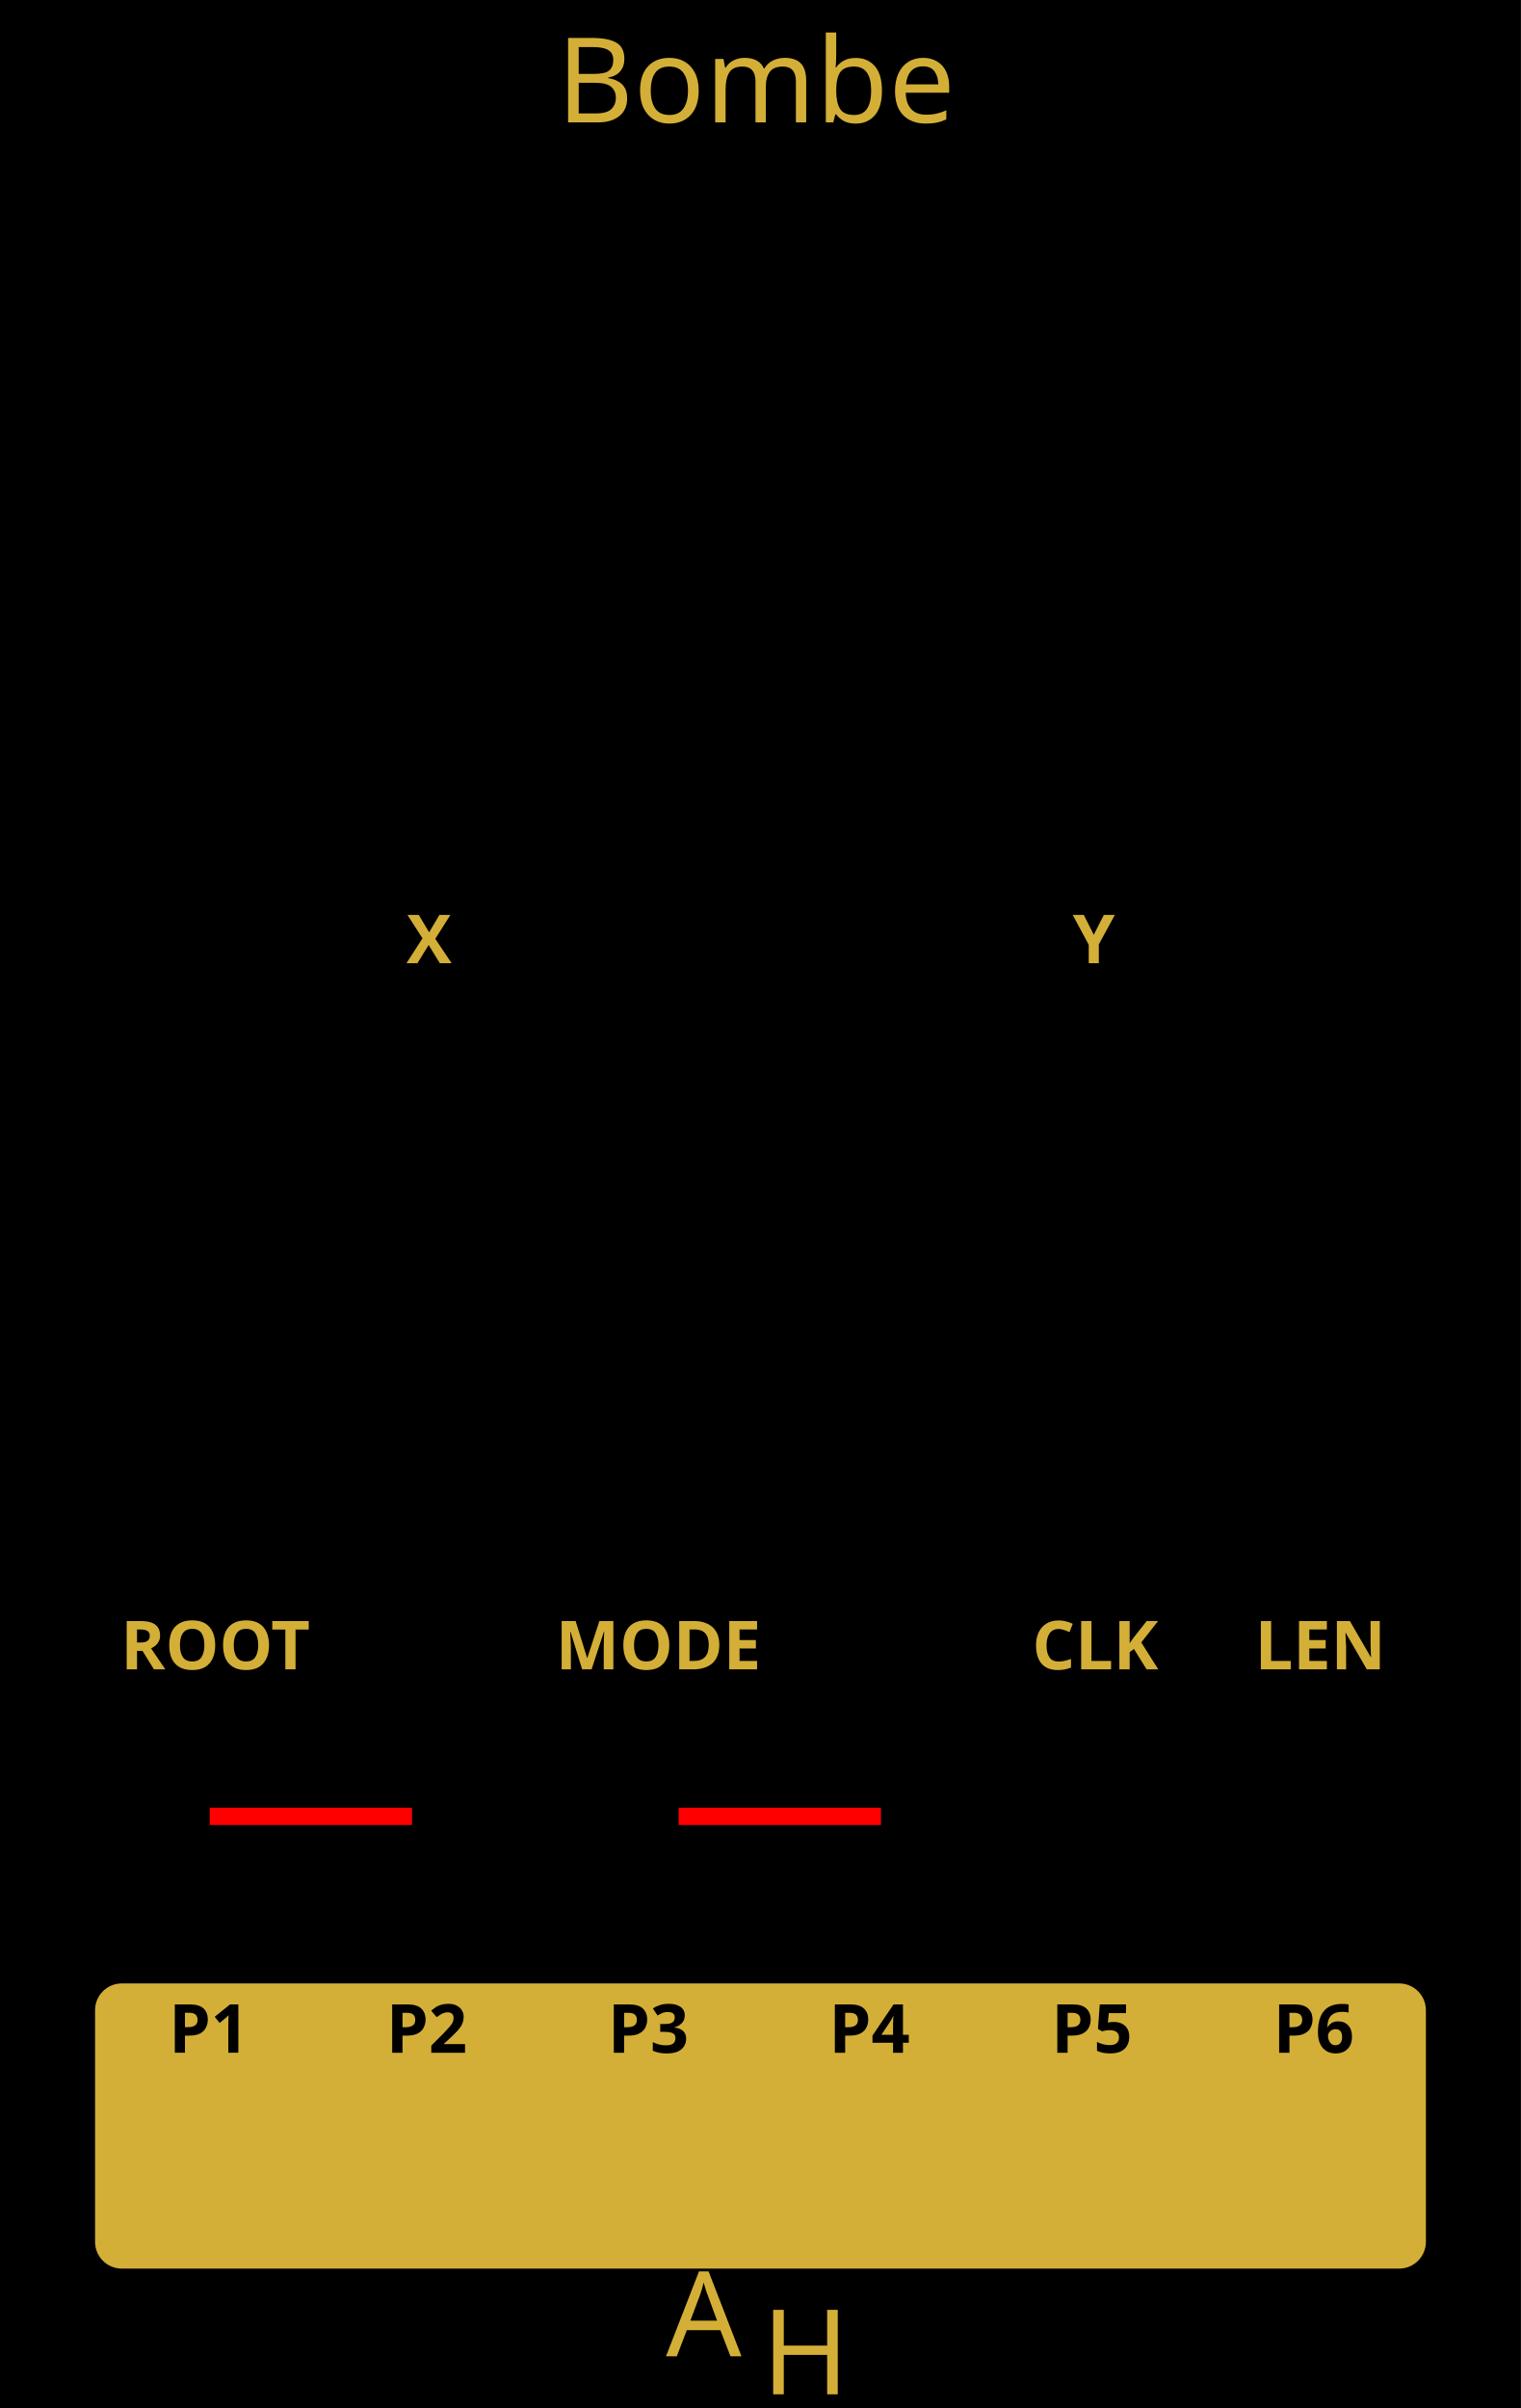
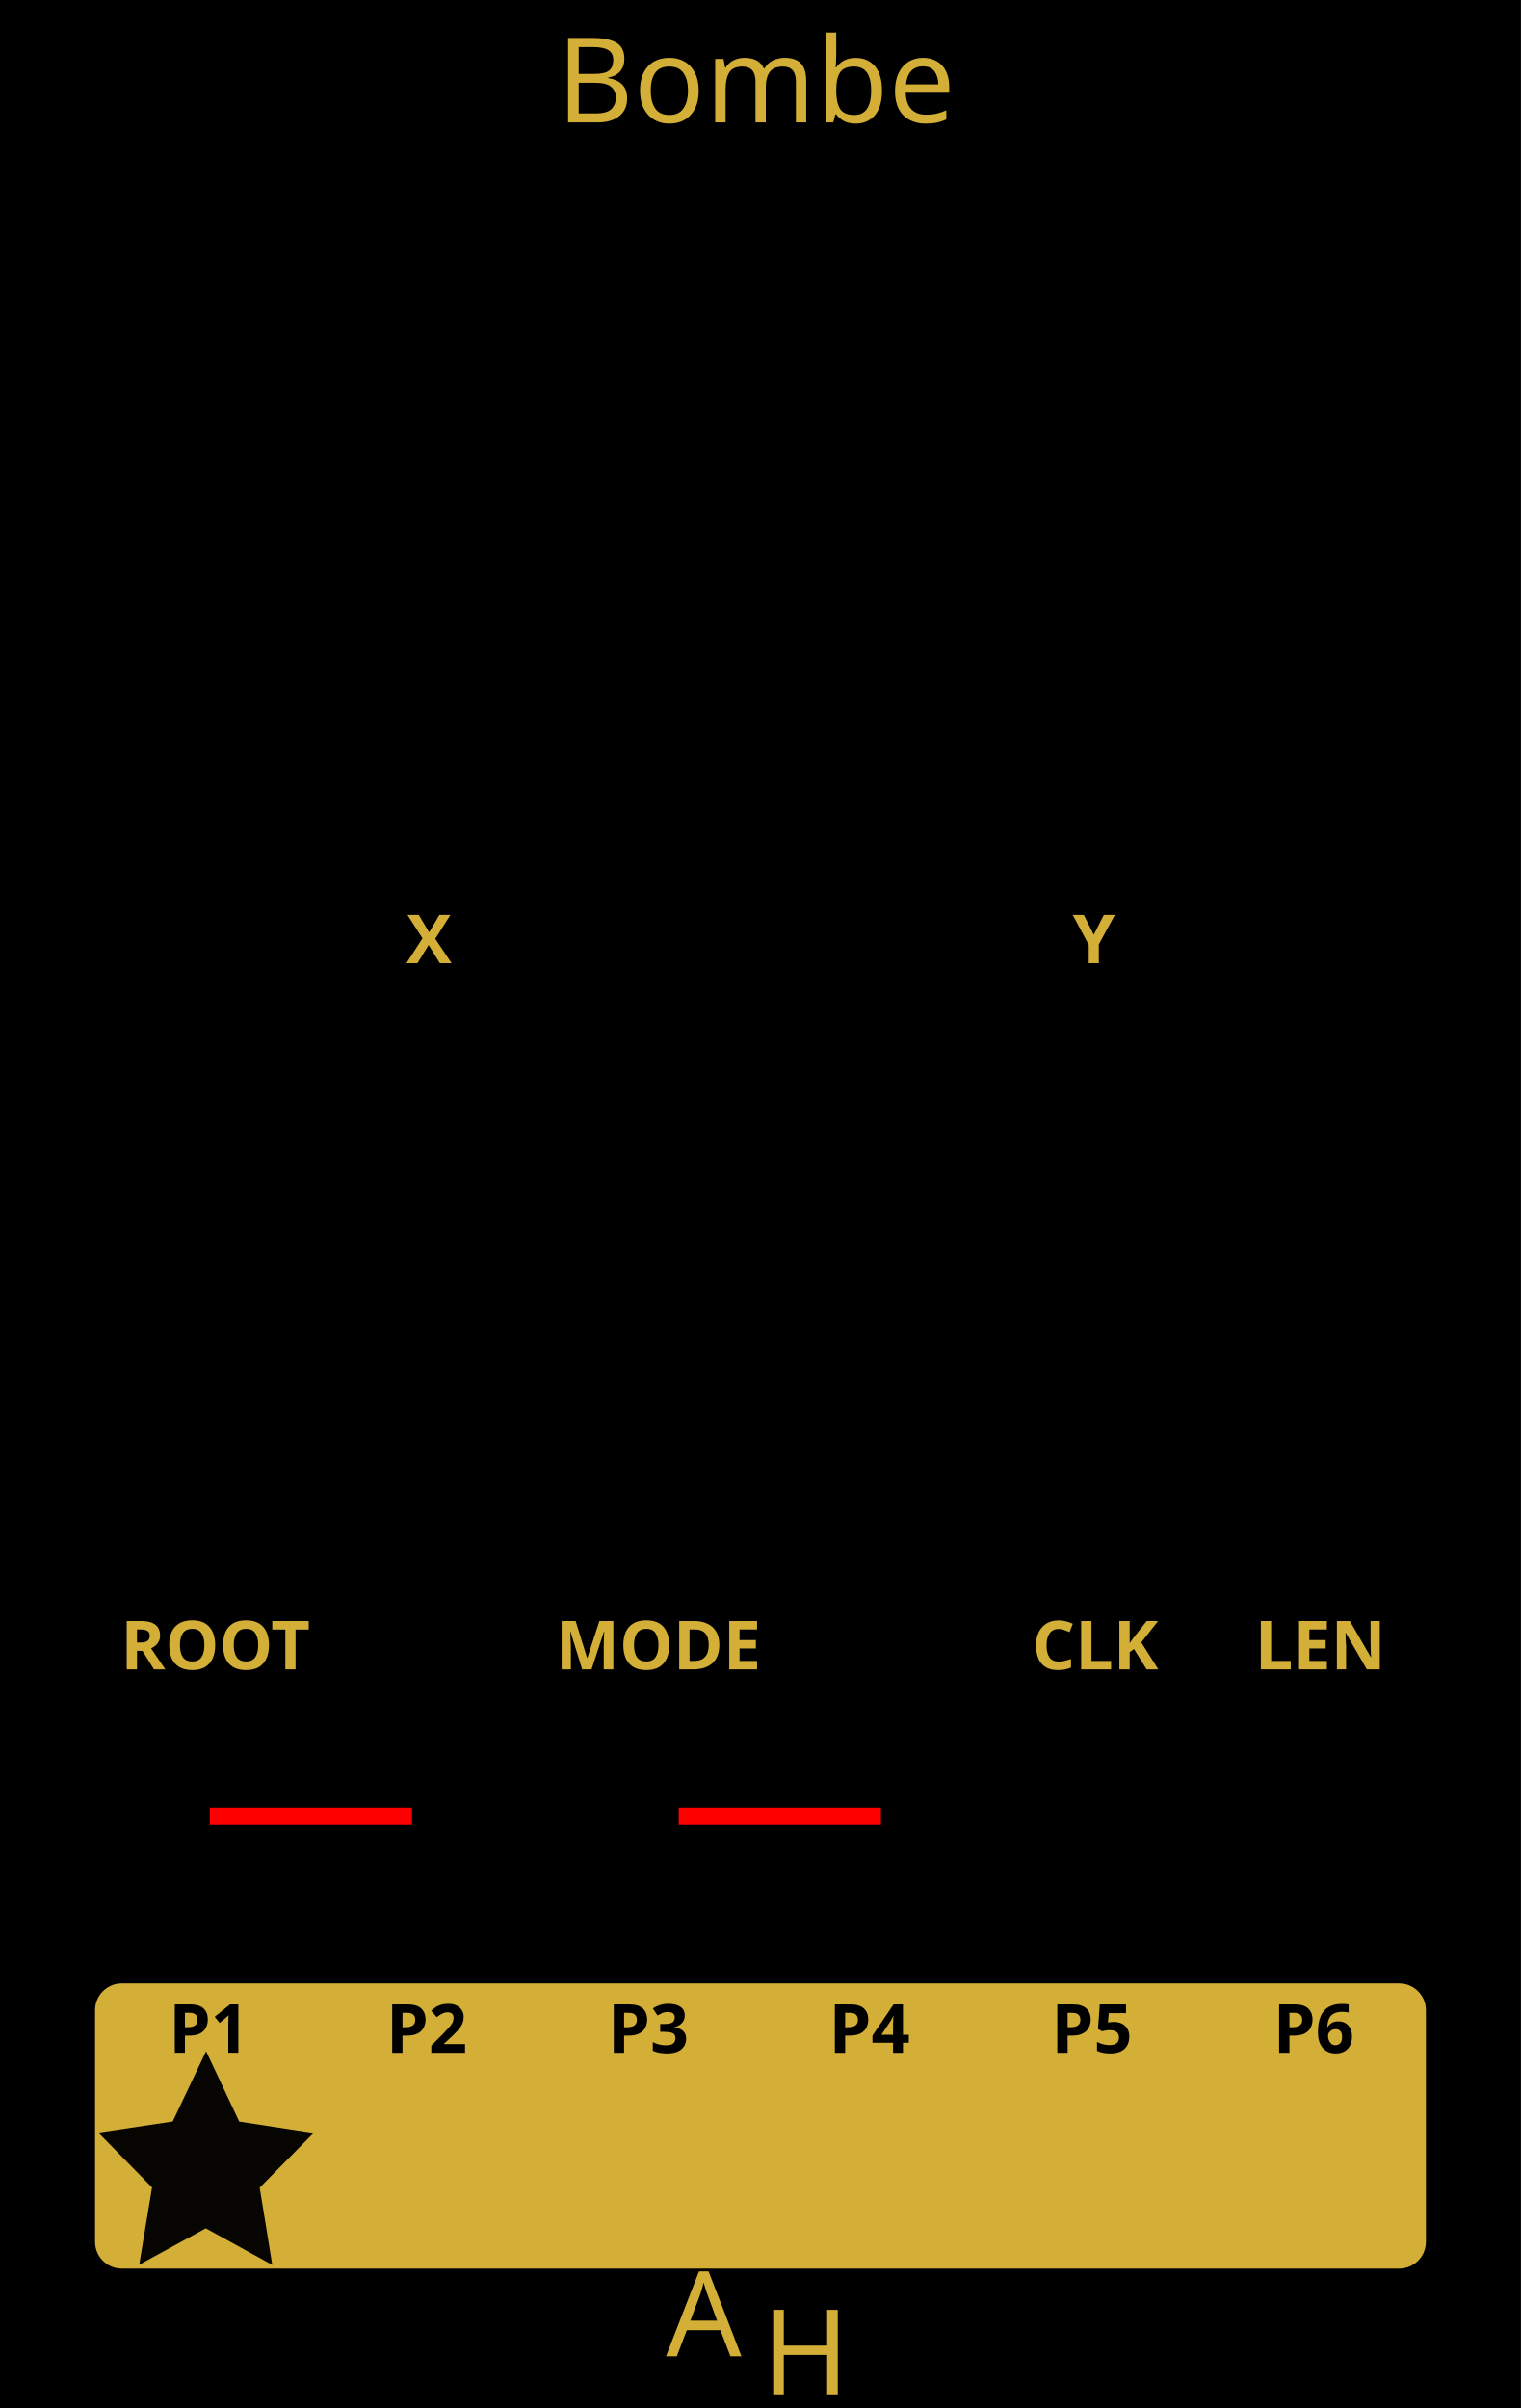
<svg xmlns="http://www.w3.org/2000/svg" xmlns:ns1="http://www.openswatchbook.org/uri/2009/osb" width="240" height="380" id="svg11791" version="1.1">
  <defs id="defs3">
    <marker orient="auto" refY="0" refX="0" id="DotM" style="overflow:visible">
      <path id="path4782" d="m -2.5,-1 c 0,2.76 -2.24,5 -5,5 -2.76,0 -5,-2.24 -5,-5 0,-2.76 2.24,-5 5,-5 2.76,0 5,2.24 5,5 z" style="fill-rule:evenodd;stroke:#000000;stroke-width:1pt" transform="matrix(0.4,0,0,0.4,2.96,0.4)" />
    </marker>
    <marker orient="auto" refY="0" refX="0" id="Arrow1Sstart" style="overflow:visible">
      <path id="path4730" d="M 0,0 5,-5 -12.5,0 5,5 Z" style="fill-rule:evenodd;stroke:#000000;stroke-width:1pt" transform="matrix(0.2,0,0,0.2,1.2,0)" />
    </marker>
    <marker orient="auto" refY="0" refX="0" id="Arrow2Mend" style="overflow:visible">
      <path id="path5158" style="fill-rule:evenodd;stroke-width:0.625;stroke-linejoin:round" d="M 8.719,4.034 -2.207,0.016 8.719,-4.002 c -1.745,2.372 -1.735,5.617 -6e-7,8.035 z" transform="scale(-0.6)" />
    </marker>
    <marker orient="auto" refY="0" refX="0" id="Arrow2Mstart" style="overflow:visible">
      <path id="path5155" style="fill-rule:evenodd;stroke-width:0.625;stroke-linejoin:round" d="M 8.719,4.034 -2.207,0.016 8.719,-4.002 c -1.745,2.372 -1.735,5.617 -6e-7,8.035 z" transform="scale(0.6)" />
    </marker>
    <marker orient="auto" refY="0" refX="0" id="Arrow1Mstart" style="overflow:visible">
      <path id="path6730" d="M 0,0 5,-5 -12.5,0 5,5 Z" style="fill-rule:evenodd;stroke:#000000;stroke-width:1pt" transform="matrix(0.4,0,0,0.4,4,0)" />
    </marker>
    <marker orient="auto" refY="0" refX="0" id="TriangleOutM" style="overflow:visible">
      <path id="path6869" d="M 5.77,0 -2.88,5 V -5 Z" style="fill-rule:evenodd;stroke:#000000;stroke-width:1pt" transform="scale(0.4)" />
    </marker>
    <marker orient="auto" refY="0" refX="0" id="TriangleOutS" style="overflow:visible">
      <path id="path6872" d="M 5.77,0 -2.88,5 V -5 Z" style="fill-rule:evenodd;stroke:#000000;stroke-width:1pt" transform="scale(0.2)" />
    </marker>
    <marker orient="auto" refY="0" refX="0" id="SquareL" style="overflow:visible">
      <path id="path7539" d="M -5,-5 V 5 H 5 V -5 Z" style="fill-rule:evenodd;stroke:#000000;stroke-width:1pt" transform="scale(0.8)" />
    </marker>
    <marker orient="auto" refY="0" refX="0" id="Arrow1Send" style="overflow:visible">
      <path id="path6739" d="M 0,0 5,-5 -12.5,0 5,5 Z" style="fill-rule:evenodd;stroke:#000000;stroke-width:1pt" transform="matrix(-0.2,0,0,-0.2,-1.2,0)" />
    </marker>
    <marker orient="auto" refY="0" refX="0" id="Arrow1Mend" style="overflow:visible">
      <path id="path6733" d="M 0,0 5,-5 -12.5,0 5,5 Z" style="fill-rule:evenodd;stroke:#000000;stroke-width:1pt" transform="matrix(-0.4,0,0,-0.4,-4,0)" />
    </marker>
    <marker orient="auto" refY="0" refX="0" id="Arrow1Lend" style="overflow:visible">
      <path id="path6727" d="M 0,0 5,-5 -12.5,0 5,5 Z" style="fill-rule:evenodd;stroke:#000000;stroke-width:1pt" transform="matrix(-0.8,0,0,-0.8,-10,0)" />
    </marker>
    <filter height="1" width="1" y="0" x="0" id="filter3998" style="color-interpolation-filters:sRGB">
      <feConvolveMatrix order="3 3" kernelMatrix="0 1 0 0 -2 0 0 1 0" in="SourceGraphic" divisor="1" targetX="1" targetY="1" preserveAlpha="true" result="result0" bias="0" id="feConvolveMatrix4000" />
    </filter>
    <filter height="1" width="1" y="0" x="0" id="filter3286" style="color-interpolation-filters:sRGB">
      <feFlood flood-color="rgb(128,128,128)" flood-opacity="0" result="result1" id="feFlood3288" />
      <feBlend result="result2" mode="normal" in2="SourceGraphic" id="feBlend3290" />
      <feComposite k4="0" k3="0" k1="0" result="result3" operator="arithmetic" k2="1" in2="SourceGraphic" id="feComposite3292" />
      <feComposite operator="in" in2="SourceGraphic" id="feComposite3294" />
    </filter>
    <clipPath clipPathUnits="userSpaceOnUse" id="clipPath6603">
      <path d="M 402,402 H 9515 V 13631 H 402 Z" id="path6605" style="clip-rule:evenodd" />
    </clipPath>
    <clipPath clipPathUnits="userSpaceOnUse" id="clipPath6613">
      <path d="M 402,402 H 9515 V 13631 H 402 Z" id="path6615" style="clip-rule:evenodd" />
    </clipPath>
    <clipPath clipPathUnits="userSpaceOnUse" id="clipPath6619">
      <path d="M 614,402 H 9303 V 6057 H 614 Z" id="path6621" style="clip-rule:evenodd" />
    </clipPath>
    <clipPath clipPathUnits="userSpaceOnUse" id="clipPath6290">
      <path d="M 402,402 H 9515 V 13631 H 402 Z" id="path6292" style="clip-rule:evenodd" />
    </clipPath>
    <clipPath clipPathUnits="userSpaceOnUse" id="clipPath6300">
      <path d="M 402,402 H 9515 V 13631 H 402 Z" id="path6302" style="clip-rule:evenodd" />
    </clipPath>
    <clipPath clipPathUnits="userSpaceOnUse" id="clipPath6306">
      <path d="M 614,402 H 9303 V 6655 H 614 Z" id="path6308" style="clip-rule:evenodd" />
    </clipPath>
    <clipPath clipPathUnits="userSpaceOnUse" id="clipPath5977">
      <path d="M 402,402 H 9515 V 13631 H 402 Z" id="path5979" style="clip-rule:evenodd" />
    </clipPath>
    <clipPath clipPathUnits="userSpaceOnUse" id="clipPath5987">
      <path d="M 402,402 H 9515 V 13631 H 402 Z" id="path5989" style="clip-rule:evenodd" />
    </clipPath>
    <clipPath clipPathUnits="userSpaceOnUse" id="clipPath5993">
      <path d="M 614,402 H 9303 V 6645 H 614 Z" id="path5995" style="clip-rule:evenodd" />
    </clipPath>
    <clipPath clipPathUnits="userSpaceOnUse" id="clipPath5664">
      <path d="M 402,402 H 9515 V 13631 H 402 Z" id="path5666" style="clip-rule:evenodd" />
    </clipPath>
    <clipPath clipPathUnits="userSpaceOnUse" id="clipPath5674">
      <path d="M 402,402 H 9515 V 13631 H 402 Z" id="path5676" style="clip-rule:evenodd" />
    </clipPath>
    <clipPath clipPathUnits="userSpaceOnUse" id="clipPath5680">
      <path d="M 614,402 H 9303 V 6655 H 614 Z" id="path5682" style="clip-rule:evenodd" />
    </clipPath>
    <clipPath clipPathUnits="userSpaceOnUse" id="clipPath5363">
      <path d="M 402,402 H 9515 V 13631 H 402 Z" id="path5365" style="clip-rule:evenodd" />
    </clipPath>
    <clipPath clipPathUnits="userSpaceOnUse" id="clipPath5373">
      <path d="M 402,402 H 9515 V 13631 H 402 Z" id="path5375" style="clip-rule:evenodd" />
    </clipPath>
    <clipPath clipPathUnits="userSpaceOnUse" id="clipPath5379">
      <path d="M 614,402 H 9303 V 6051 H 614 Z" id="path5381" style="clip-rule:evenodd" />
    </clipPath>
    <clipPath clipPathUnits="userSpaceOnUse" id="clipPath5062">
      <path d="M 402,402 H 9515 V 13631 H 402 Z" id="path5064" style="clip-rule:evenodd" />
    </clipPath>
    <clipPath clipPathUnits="userSpaceOnUse" id="clipPath5072">
      <path d="M 402,402 H 9515 V 13631 H 402 Z" id="path5074" style="clip-rule:evenodd" />
    </clipPath>
    <clipPath clipPathUnits="userSpaceOnUse" id="clipPath5078">
      <path d="M 614,402 H 9303 V 6051 H 614 Z" id="path5080" style="clip-rule:evenodd" />
    </clipPath>
    <clipPath clipPathUnits="userSpaceOnUse" id="clipPath4761">
      <path d="M 402,402 H 9515 V 13631 H 402 Z" id="path4763" style="clip-rule:evenodd" />
    </clipPath>
    <clipPath clipPathUnits="userSpaceOnUse" id="clipPath4771">
      <path d="M 402,402 H 9515 V 13631 H 402 Z" id="path4773" style="clip-rule:evenodd" />
    </clipPath>
    <clipPath clipPathUnits="userSpaceOnUse" id="clipPath4777">
      <path d="M 614,402 H 9303 V 6051 H 614 Z" id="path4779" style="clip-rule:evenodd" />
    </clipPath>
    <clipPath clipPathUnits="userSpaceOnUse" id="clipPath4159">
      <path d="M 402,402 H 9515 V 13631 H 402 Z" id="path4161" style="clip-rule:evenodd" />
    </clipPath>
    <clipPath clipPathUnits="userSpaceOnUse" id="clipPath4169">
      <path d="M 402,402 H 9515 V 13631 H 402 Z" id="path4171" style="clip-rule:evenodd" />
    </clipPath>
    <clipPath clipPathUnits="userSpaceOnUse" id="clipPath4175">
      <path d="M 614,402 H 9303 V 6051 H 614 Z" id="path4177" style="clip-rule:evenodd" />
    </clipPath>
    <linearGradient ns1:paint="solid" id="linearGradient8170">
      <stop id="stop8172" offset="0" style="stop-color:#000000;stop-opacity:1;" />
    </linearGradient>
    <filter height="1" width="1" y="0" x="0" id="filter3998-0" style="color-interpolation-filters:sRGB">
      <feConvolveMatrix order="3 3" kernelMatrix="0 1 0 0 -2 0 0 1 0" in="SourceGraphic" divisor="1" targetX="1" targetY="1" preserveAlpha="true" result="result0" bias="0" id="feConvolveMatrix4000-2" />
    </filter>
    <filter height="1" width="1" y="0" x="0" id="filter3286-2" style="color-interpolation-filters:sRGB">
      <feFlood flood-color="rgb(128,128,128)" flood-opacity="0" result="result1" id="feFlood3288-2" />
      <feBlend result="result2" mode="normal" in2="SourceGraphic" id="feBlend3290-7" />
      <feComposite k4="0" k3="0" k1="0" result="result3" operator="arithmetic" k2="1" in2="SourceGraphic" id="feComposite3292-9" />
      <feComposite operator="in" in2="SourceGraphic" id="feComposite3294-7" />
    </filter>
    <clipPath clipPathUnits="userSpaceOnUse" id="clipPath6603-6">
      <path d="M 402,402 H 9515 V 13631 H 402 Z" id="path6605-9" style="clip-rule:evenodd" />
    </clipPath>
    <clipPath clipPathUnits="userSpaceOnUse" id="clipPath6613-4">
      <path d="M 402,402 H 9515 V 13631 H 402 Z" id="path6615-8" style="clip-rule:evenodd" />
    </clipPath>
    <clipPath clipPathUnits="userSpaceOnUse" id="clipPath6619-1">
      <path d="M 614,402 H 9303 V 6057 H 614 Z" id="path6621-7" style="clip-rule:evenodd" />
    </clipPath>
    <clipPath clipPathUnits="userSpaceOnUse" id="clipPath6290-7">
      <path d="M 402,402 H 9515 V 13631 H 402 Z" id="path6292-5" style="clip-rule:evenodd" />
    </clipPath>
    <clipPath clipPathUnits="userSpaceOnUse" id="clipPath6300-0">
      <path d="M 402,402 H 9515 V 13631 H 402 Z" id="path6302-9" style="clip-rule:evenodd" />
    </clipPath>
    <clipPath clipPathUnits="userSpaceOnUse" id="clipPath6306-6">
      <path d="M 614,402 H 9303 V 6655 H 614 Z" id="path6308-7" style="clip-rule:evenodd" />
    </clipPath>
    <clipPath clipPathUnits="userSpaceOnUse" id="clipPath5977-5">
      <path d="M 402,402 H 9515 V 13631 H 402 Z" id="path5979-9" style="clip-rule:evenodd" />
    </clipPath>
    <clipPath clipPathUnits="userSpaceOnUse" id="clipPath5987-8">
      <path d="M 402,402 H 9515 V 13631 H 402 Z" id="path5989-4" style="clip-rule:evenodd" />
    </clipPath>
    <clipPath clipPathUnits="userSpaceOnUse" id="clipPath5993-8">
      <path d="M 614,402 H 9303 V 6645 H 614 Z" id="path5995-7" style="clip-rule:evenodd" />
    </clipPath>
    <clipPath clipPathUnits="userSpaceOnUse" id="clipPath5664-9">
      <path d="M 402,402 H 9515 V 13631 H 402 Z" id="path5666-9" style="clip-rule:evenodd" />
    </clipPath>
    <clipPath clipPathUnits="userSpaceOnUse" id="clipPath5674-5">
      <path d="M 402,402 H 9515 V 13631 H 402 Z" id="path5676-5" style="clip-rule:evenodd" />
    </clipPath>
    <clipPath clipPathUnits="userSpaceOnUse" id="clipPath5680-8">
      <path d="M 614,402 H 9303 V 6655 H 614 Z" id="path5682-9" style="clip-rule:evenodd" />
    </clipPath>
    <clipPath clipPathUnits="userSpaceOnUse" id="clipPath5363-3">
      <path d="M 402,402 H 9515 V 13631 H 402 Z" id="path5365-2" style="clip-rule:evenodd" />
    </clipPath>
    <clipPath clipPathUnits="userSpaceOnUse" id="clipPath5373-7">
      <path d="M 402,402 H 9515 V 13631 H 402 Z" id="path5375-5" style="clip-rule:evenodd" />
    </clipPath>
    <clipPath clipPathUnits="userSpaceOnUse" id="clipPath5379-4">
      <path d="M 614,402 H 9303 V 6051 H 614 Z" id="path5381-8" style="clip-rule:evenodd" />
    </clipPath>
    <clipPath clipPathUnits="userSpaceOnUse" id="clipPath5062-2">
      <path d="M 402,402 H 9515 V 13631 H 402 Z" id="path5064-2" style="clip-rule:evenodd" />
    </clipPath>
    <clipPath clipPathUnits="userSpaceOnUse" id="clipPath5072-4">
      <path d="M 402,402 H 9515 V 13631 H 402 Z" id="path5074-9" style="clip-rule:evenodd" />
    </clipPath>
    <clipPath clipPathUnits="userSpaceOnUse" id="clipPath5078-8">
      <path d="M 614,402 H 9303 V 6051 H 614 Z" id="path5080-7" style="clip-rule:evenodd" />
    </clipPath>
    <clipPath clipPathUnits="userSpaceOnUse" id="clipPath4761-5">
      <path d="M 402,402 H 9515 V 13631 H 402 Z" id="path4763-2" style="clip-rule:evenodd" />
    </clipPath>
    <clipPath clipPathUnits="userSpaceOnUse" id="clipPath4771-1">
      <path d="M 402,402 H 9515 V 13631 H 402 Z" id="path4773-7" style="clip-rule:evenodd" />
    </clipPath>
    <clipPath clipPathUnits="userSpaceOnUse" id="clipPath4777-0">
      <path d="M 614,402 H 9303 V 6051 H 614 Z" id="path4779-9" style="clip-rule:evenodd" />
    </clipPath>
    <clipPath clipPathUnits="userSpaceOnUse" id="clipPath4159-1">
      <path d="M 402,402 H 9515 V 13631 H 402 Z" id="path4161-2" style="clip-rule:evenodd" />
    </clipPath>
    <clipPath clipPathUnits="userSpaceOnUse" id="clipPath4169-5">
      <path d="M 402,402 H 9515 V 13631 H 402 Z" id="path4171-5" style="clip-rule:evenodd" />
    </clipPath>
    <clipPath clipPathUnits="userSpaceOnUse" id="clipPath4175-8">
      <path d="M 614,402 H 9303 V 6051 H 614 Z" id="path4177-8" style="clip-rule:evenodd" />
    </clipPath>
    <linearGradient ns1:paint="solid" id="linearGradient8170-5">
      <stop id="stop8172-0" offset="0" style="stop-color:#000000;stop-opacity:1;" />
    </linearGradient>
    <clipPath id="clip89">
      <rect id="rect4864" height="19" width="18" x="0" y="0" />
    </clipPath>
    <clipPath id="clip90">
      <path id="path4861" d="m 0.898,0.129 h 16.25 v 17.883 h -16.25 z m 0,0" />
    </clipPath>
    <mask id="mask44">
      <g transform="matrix(0.2645833,0,0,0.2645833,89.35879,128.5777)" id="g4858" style="filter:url(#alpha)">
        <rect id="rect4856" style="fill:#000000;fill-opacity:0.15;stroke:none" height="3351.5" width="3052.87" y="0" x="0" />
      </g>
    </mask>
    <filter height="1" width="1" y="0" x="0" filterUnits="objectBoundingBox" id="alpha">
      <feColorMatrix id="feColorMatrix4149" values="0 0 0 0 1 0 0 0 0 1 0 0 0 0 1 0 0 0 1 0" in="SourceGraphic" type="matrix" />
    </filter>
    <clipPath id="clipPath17821">
      <rect id="rect17819" height="19" width="18" x="0" y="0" />
    </clipPath>
    <clipPath id="clipPath17825">
      <path id="path17823" d="m 0.898,0.129 h 16.25 v 17.883 h -16.25 z m 0,0" />
    </clipPath>
    <clipPath id="clip87">
      <rect id="rect4848" height="26" width="24" x="0" y="0" />
    </clipPath>
    <clipPath id="clip88">
      <path id="path4845" d="m 0.684,0.922 h 22.68 v 24.938 H 0.684 Z m 0,0" />
    </clipPath>
    <mask id="mask43">
      <g transform="matrix(0.2645833,0,0,0.2645833,89.35879,128.5777)" id="g4842" style="filter:url(#alpha)">
        <rect id="rect4840" style="fill:#000000;fill-opacity:0.15;stroke:none" height="3351.5" width="3052.87" y="0" x="0" />
      </g>
    </mask>
    <filter height="1" width="1" y="0" x="0" filterUnits="objectBoundingBox" id="filter17836">
      <feColorMatrix id="feColorMatrix17834" values="0 0 0 0 1 0 0 0 0 1 0 0 0 0 1 0 0 0 1 0" in="SourceGraphic" type="matrix" />
    </filter>
    <clipPath id="clipPath17840">
      <rect id="rect17838" height="26" width="24" x="0" y="0" />
    </clipPath>
    <clipPath id="clipPath17844">
      <path id="path17842" d="m 0.684,0.922 h 22.68 v 24.938 H 0.684 Z m 0,0" />
    </clipPath>
    <filter style="color-interpolation-filters:sRGB" id="filter3933-6" x="-0.014" width="1.027" y="-0.011" height="1.021">
      <feGaussianBlur stdDeviation="0.2" id="feGaussianBlur3935-4" />
    </filter>
    <filter style="color-interpolation-filters:sRGB" id="filter3933" x="-0.014" width="1.027" y="-0.011" height="1.021">
      <feGaussianBlur stdDeviation="0.2" id="feGaussianBlur3935" />
    </filter>
  </defs>
  <g id="layer2" style="display:inline" transform="translate(0.01175524,-74.38676)">
    <rect style="fill:#000000;fill-opacity:1;stroke-width:16.21" id="rect7953" width="240" height="380" x="-0.012" y="74.387" ry="0" />
    <g style="font-style:normal;font-variant:normal;font-weight:bold;font-stretch:condensed;font-size:24px;line-height:125%;font-family:Miso;-inkscape-font-specification:'Miso Bold Condensed';letter-spacing:-0.06px;word-spacing:0px;fill:#000000;fill-opacity:1;stroke:none" id="text4395" transform="matrix(0.8346288,0,0,0.8346288,-0.00194398,75.14247)" />
    <g transform="matrix(0.8346288,0,0,0.8346288,-0.00194398,76.32542)" style="font-style:normal;font-variant:normal;font-weight:normal;font-stretch:normal;font-size:16px;line-height:125%;font-family:Nasalization;-inkscape-font-specification:Nasalization;letter-spacing:0px;word-spacing:0px;fill:#000000;fill-opacity:1;stroke:none" id="text20106" />
    <g style="font-style:normal;font-variant:normal;font-weight:bold;font-stretch:condensed;font-size:14px;line-height:125%;font-family:Miso;-inkscape-font-specification:'Miso Bold Condensed';letter-spacing:-0.06px;word-spacing:0px;fill:#000000;fill-opacity:1;stroke:none" id="flowRoot7367" transform="matrix(0.8346288,0,0,0.8346288,-0.00194398,75.14247)" />
    <g transform="matrix(0.8346288,0,0,0.8346288,-0.00194398,76.32542)" style="font-style:normal;font-variant:normal;font-weight:bold;font-stretch:condensed;font-size:14px;line-height:125%;font-family:Miso;-inkscape-font-specification:'Miso Bold Condensed';letter-spacing:0px;word-spacing:0px;fill:#000000;fill-opacity:1;stroke:none" id="text10240" />
    <g style="display:inline;fill:#ffffff;fill-opacity:1" transform="matrix(0.8346288,0,0,0.8346288,-34.48847,235.1078)" id="g4020" />
    <text id="text7961" y="93.702" x="87.823" style="font-style:normal;font-weight:normal;font-size:40px;line-height:1.25;font-family:sans-serif;letter-spacing:0px;word-spacing:0px;fill:#d4af37;fill-opacity:1;stroke:none" xml:space="preserve">
      <tspan style="font-style:normal;font-variant:normal;font-weight:normal;font-stretch:normal;font-size:18.667px;font-family:'Cooper Black';-inkscape-font-specification:'Cooper Black, Normal';font-variant-ligatures:normal;font-variant-caps:normal;font-variant-numeric:normal;font-feature-settings:normal;text-align:start;writing-mode:lr-tb;text-anchor:start;fill:#d4af37;fill-opacity:1" y="93.702" x="87.823" id="tspan7959">Bombe</tspan>
    </text>
    <text xml:space="preserve" style="font-style:normal;font-weight:normal;font-size:40px;line-height:1.25;font-family:sans-serif;letter-spacing:0px;word-spacing:0px;fill:#000000;fill-opacity:1;stroke:none" x="112.307" y="441.102" id="text6045">
      <tspan id="tspan6043" x="112.307" y="477.595" />
    </text>
    <g id="g6059" transform="translate(-0.8833256,1.500498)">
      <text id="text6049" y="444.725" x="105.966" style="font-style:normal;font-weight:normal;font-size:40px;line-height:1.25;font-family:sans-serif;letter-spacing:0px;word-spacing:0px;fill:#000000;fill-opacity:1;stroke:none" xml:space="preserve">
        <tspan style="font-style:normal;font-variant:normal;font-weight:normal;font-stretch:normal;font-size:18.667px;font-family:'Cooper Black';-inkscape-font-specification:'Cooper Black, Normal';font-variant-ligatures:normal;font-variant-caps:normal;font-variant-numeric:normal;font-feature-settings:normal;text-align:start;writing-mode:lr-tb;text-anchor:start;fill:#d4af37;fill-opacity:1" y="444.725" x="105.966" id="tspan6047">A</tspan>
      </text>
      <text xml:space="preserve" style="font-style:normal;font-weight:normal;font-size:40px;line-height:1.25;font-family:sans-serif;letter-spacing:0px;word-spacing:0px;fill:#000000;fill-opacity:1;stroke:none" x="121.066" y="450.725" id="text6053">
        <tspan id="tspan6051" x="121.066" y="450.725" style="font-style:normal;font-variant:normal;font-weight:normal;font-stretch:normal;font-size:18.667px;font-family:'Cooper Black';-inkscape-font-specification:'Cooper Black, Normal';font-variant-ligatures:normal;font-variant-caps:normal;font-variant-numeric:normal;font-feature-settings:normal;text-align:start;writing-mode:lr-tb;text-anchor:start;fill:#d4af37;fill-opacity:1">H</tspan>
      </text>
    </g>
    <rect transform="scale(1,-1)" ry="4.219" y="-432.387" x="14.988" height="45" width="210" id="rect1115" style="fill:#d4af37;fill-opacity:1;stroke-width:1.923" />
    <text transform="scale(0.994209,1.005825)" id="text1119" y="396.018" x="26.782" style="font-style:normal;font-weight:normal;font-size:39.768px;line-height:1.25;font-family:sans-serif;letter-spacing:0px;word-spacing:0px;fill:#000000;fill-opacity:1;stroke:none;stroke-width:0.994;" xml:space="preserve">
-       <tspan style="font-style:normal;font-variant:normal;font-weight:bold;font-stretch:normal;font-size:10.605px;font-family:Eurostile;-inkscape-font-specification:'Eurostile, Bold';font-variant-ligatures:normal;font-variant-caps:normal;font-variant-numeric:normal;font-feature-settings:normal;text-align:start;writing-mode:lr-tb;text-anchor:start;fill:#000000;fill-opacity:1;stroke-width:0.994;" y="396.018" x="26.782" id="tspan1117">P1</tspan>
+       <tspan style="font-style:normal;font-variant:normal;font-weight:bold;font-stretch:normal;font-size:10.605px;font-family:Eurostile;-inkscape-font-specification:'Eurostile, Bold';font-variant-ligatures:normal;font-variant-caps:normal;font-variant-numeric:normal;font-feature-settings:normal;text-align:start;writing-mode:lr-tb;text-anchor:start;fill:#000000;fill-opacity:1;stroke-width:0.994;stroke:none;" y="396.018" x="26.782" id="tspan1117">P1</tspan>
    </text>
    <text id="text1110" y="398.324" x="60.923" style="font-style:normal;font-weight:normal;font-size:40px;line-height:1.25;font-family:sans-serif;letter-spacing:0px;word-spacing:0px;fill:#000000;fill-opacity:1;stroke:none;" xml:space="preserve">
      <tspan style="font-style:normal;font-variant:normal;font-weight:bold;font-stretch:normal;font-size:10.667px;font-family:Eurostile;-inkscape-font-specification:'Eurostile, Bold';font-variant-ligatures:normal;font-variant-caps:normal;font-variant-numeric:normal;font-feature-settings:normal;text-align:start;writing-mode:lr-tb;text-anchor:start;fill:#000000;fill-opacity:1;" y="398.324" x="60.923" id="tspan1108">P2</tspan>
    </text>
    <text id="text1116" y="398.324" x="165.874" style="font-style:normal;font-weight:normal;font-size:40px;line-height:1.25;font-family:sans-serif;letter-spacing:0px;word-spacing:0px;fill:#000000;fill-opacity:1;stroke:none;" xml:space="preserve">
      <tspan style="font-style:normal;font-variant:normal;font-weight:bold;font-stretch:normal;font-size:10.667px;font-family:Eurostile;-inkscape-font-specification:'Eurostile, Bold';font-variant-ligatures:normal;font-variant-caps:normal;font-variant-numeric:normal;font-feature-settings:normal;text-align:start;writing-mode:lr-tb;text-anchor:start;fill:#000000;fill-opacity:1;" y="398.324" x="165.874" id="tspan1114">P5</tspan>
    </text>
    <text xml:space="preserve" style="font-style:normal;font-weight:normal;font-size:40px;line-height:1.25;font-family:sans-serif;letter-spacing:0px;word-spacing:0px;fill:#000000;fill-opacity:1;stroke:none;" x="130.775" y="398.324" id="text18932">
      <tspan id="tspan18930" x="130.775" y="398.324" style="font-style:normal;font-variant:normal;font-weight:bold;font-stretch:normal;font-size:10.667px;font-family:Eurostile;-inkscape-font-specification:'Eurostile, Bold';font-variant-ligatures:normal;font-variant-caps:normal;font-variant-numeric:normal;font-feature-settings:normal;text-align:start;writing-mode:lr-tb;text-anchor:start;fill:#000000;fill-opacity:1;">P4</tspan>
    </text>
    <text xml:space="preserve" style="font-style:normal;font-variant:normal;font-weight:normal;font-stretch:normal;font-size:40px;line-height:1.25;font-family:Eurostile;-inkscape-font-specification:Eurostile;letter-spacing:0px;word-spacing:0px;fill:#000000;fill-opacity:1;stroke:none" x="-101.724" y="196.235" id="text18936">
      <tspan id="tspan18934" x="-101.724" y="231.995" />
    </text>
    <text id="text1135" y="398.324" x="95.889" style="font-style:normal;font-weight:normal;font-size:40px;line-height:1.25;font-family:sans-serif;letter-spacing:0px;word-spacing:0px;fill:#000000;fill-opacity:1;stroke:none;" xml:space="preserve">
      <tspan style="font-style:normal;font-variant:normal;font-weight:bold;font-stretch:normal;font-size:10.667px;font-family:Eurostile;-inkscape-font-specification:'Eurostile, Bold';font-variant-ligatures:normal;font-variant-caps:normal;font-variant-numeric:normal;font-feature-settings:normal;text-align:start;writing-mode:lr-tb;text-anchor:start;fill:#000000;fill-opacity:1;" y="398.324" x="95.889" id="tspan1133">P3</tspan>
    </text>
    <text xml:space="preserve" style="font-style:normal;font-weight:normal;font-size:40px;line-height:1.25;font-family:sans-serif;letter-spacing:0px;word-spacing:0px;fill:#000000;fill-opacity:1;stroke:none;" x="200.879" y="398.324" id="text2886">
      <tspan id="tspan2884" x="200.879" y="398.324" style="font-style:normal;font-variant:normal;font-weight:bold;font-stretch:normal;font-size:10.667px;font-family:Eurostile;-inkscape-font-specification:'Eurostile, Bold';font-variant-ligatures:normal;font-variant-caps:normal;font-variant-numeric:normal;font-feature-settings:normal;text-align:start;writing-mode:lr-tb;text-anchor:start;fill:#000000;fill-opacity:1;">P6</tspan>
    </text>
    <text xml:space="preserve" style="font-style:normal;font-weight:normal;font-size:37.333px;line-height:1.25;font-family:sans-serif;letter-spacing:0px;word-spacing:0px;fill:#d4af37;fill-opacity:1;stroke:none" x="40.735" y="207.953" id="text22752">
      <tspan id="tspan22750" x="40.735" y="242.013" />
    </text>
    <text xml:space="preserve" style="font-style:normal;font-weight:normal;font-size:37.333px;line-height:1.25;font-family:sans-serif;letter-spacing:0px;word-spacing:0px;fill:#000000;fill-opacity:1;stroke:none" x="70.716" y="348.295" id="text22756">
      <tspan id="tspan22754" x="70.716" y="382.355" style="fill:#d4af37;fill-opacity:1" />
    </text>
    <flowRoot xml:space="preserve" id="flowRoot1122" style="fill:black;fill-opacity:1;stroke:none;font-family:sans-serif;font-style:normal;font-weight:normal;font-size:37.333px;line-height:1.25;letter-spacing:0px;word-spacing:0px">
      <flowRegion id="flowRegion1124">
        <rect id="rect1126" width="366.836" height="465.127" x="-64.503" y="-35.543" />
      </flowRegion>
      <flowPara id="flowPara1128" />
    </flowRoot>
    <rect style="display:inline;fill:#000000;fill-opacity:1;stroke-width:0.785" id="rect10536" width="35" height="45" x="189.988" y="-371.887" ry="4.219" transform="scale(1,-1)" />
    <rect transform="matrix(0.9735888,0,0,-0.9791147,8.943292,-51.93945)" ry="4.219" y="-432.387" x="150.488" height="45" width="35" id="rect10538" style="display:inline;fill:#000000;fill-opacity:1;stroke-width:0.785;filter:url(#filter3933-6)" />
    <rect style="display:inline;fill:#000000;fill-opacity:1;stroke-width:0.785" id="rect10540" width="35" height="45" x="49.988" y="-371.887" ry="4.219" transform="scale(1,-1)" />
    <rect transform="scale(1,-1)" ry="4.219" y="-371.887" x="84.988" height="45" width="35" id="rect11947" style="display:inline;fill:#000000;fill-opacity:1;stroke-width:0.785" />
    <text id="text10544" y="337.824" x="197.991" style="font-style:normal;font-weight:normal;font-size:40px;line-height:1.25;font-family:sans-serif;letter-spacing:0px;word-spacing:0px;display:inline;fill:#d4af37;fill-opacity:1;stroke:none" xml:space="preserve">
      <tspan style="font-style:normal;font-variant:normal;font-weight:bold;font-stretch:normal;font-size:10.667px;font-family:Eurostile;-inkscape-font-specification:'Eurostile, Bold';font-variant-ligatures:normal;font-variant-caps:normal;font-variant-numeric:normal;font-feature-settings:normal;text-align:start;writing-mode:lr-tb;text-anchor:start;fill:#d4af37;fill-opacity:1" y="337.824" x="197.991" id="tspan10542">LEN</tspan>
    </text>
    <rect transform="scale(1,-1)" ry="4.219" y="-371.887" x="14.988" height="45" width="35" id="rect10546" style="display:inline;fill:#000000;fill-opacity:1;stroke-width:0.785" />
    <text xml:space="preserve" style="font-style:normal;font-weight:normal;font-size:40px;line-height:1.25;font-family:sans-serif;letter-spacing:0px;word-spacing:0px;display:inline;fill:#d4af37;fill-opacity:1;stroke:none" x="19.03" y="337.824" id="text10554">
      <tspan id="tspan10552" x="19.03" y="337.824" style="font-style:normal;font-variant:normal;font-weight:bold;font-stretch:normal;font-size:10.667px;font-family:Eurostile;-inkscape-font-specification:'Eurostile, Bold';font-variant-ligatures:normal;font-variant-caps:normal;font-variant-numeric:normal;font-feature-settings:normal;text-align:start;writing-mode:lr-tb;text-anchor:start;fill:#d4af37;fill-opacity:1">ROOT</tspan>
    </text>
    <text id="text10558" y="337.824" x="87.663" style="font-style:normal;font-weight:normal;font-size:40px;line-height:1.25;font-family:sans-serif;letter-spacing:0px;word-spacing:0px;display:inline;fill:#d4af37;fill-opacity:1;stroke:none" xml:space="preserve">
      <tspan style="font-style:normal;font-variant:normal;font-weight:bold;font-stretch:normal;font-size:10.667px;font-family:Eurostile;-inkscape-font-specification:'Eurostile, Bold';font-variant-ligatures:normal;font-variant-caps:normal;font-variant-numeric:normal;font-feature-settings:normal;text-align:start;writing-mode:lr-tb;text-anchor:start;fill:#d4af37;fill-opacity:1" y="337.824" x="87.663" id="tspan10556">MODE</tspan>
    </text>
    <rect style="display:inline;fill:#000000;fill-opacity:1;stroke-width:0.785;filter:url(#filter3933-6)" id="rect1129" width="35" height="45" x="150.488" y="-432.387" ry="4.219" transform="matrix(0.9735918,0,0,-0.978887,-26.05856,-51.84096)" />
    <text xml:space="preserve" style="font-style:normal;font-weight:normal;font-size:40px;line-height:1.25;font-family:sans-serif;letter-spacing:0px;word-spacing:0px;display:inline;fill:#d4af37;fill-opacity:1;stroke:none" x="162.849" y="337.824" id="text1150">
      <tspan id="tspan1148" x="162.849" y="337.824" style="font-style:normal;font-variant:normal;font-weight:bold;font-stretch:normal;font-size:10.667px;font-family:Eurostile;-inkscape-font-specification:'Eurostile, Bold';font-variant-ligatures:normal;font-variant-caps:normal;font-variant-numeric:normal;font-feature-settings:normal;text-align:start;writing-mode:lr-tb;text-anchor:start;fill:#d4af37;fill-opacity:1">CLK</tspan>
    </text>
    <rect style="display:inline;opacity:1;fill:#ff0000;fill-opacity:1;stroke:none;stroke-width:0.812;stroke-linejoin:round;stroke-miterlimit:4;stroke-dasharray:none;stroke-opacity:1" id="rect1152" width="31.913" height="2.728" x="107.083" y="359.659" />
    <rect y="359.659" x="33.083" height="2.728" width="31.913" id="rect2805" style="display:inline;opacity:1;fill:#ff0000;fill-opacity:1;stroke:none;stroke-width:0.812;stroke-linejoin:round;stroke-miterlimit:4;stroke-dasharray:none;stroke-opacity:1" />
    <rect transform="scale(1,-1)" ry="4.219" y="-315.887" x="189.988" height="45" width="35" id="rect4098" style="display:inline;fill:#000000;fill-opacity:1;stroke-width:0.785" />
    <rect style="display:inline;fill:#000000;fill-opacity:1;stroke-width:0.785;filter:url(#filter3933)" id="rect4100" width="35" height="45" x="150.488" y="-432.387" ry="4.219" transform="matrix(0.9735888,0,0,-0.9791147,8.943291,-107.9394)" />
    <rect transform="scale(1,-1)" ry="4.219" y="-315.887" x="49.988" height="45" width="35" id="rect4102" style="display:inline;fill:#000000;fill-opacity:1;stroke-width:0.785" />
    <rect style="display:inline;fill:#000000;fill-opacity:1;stroke-width:0.785" id="rect4104" width="35" height="45" x="84.988" y="-315.887" ry="4.219" transform="scale(1,-1)" />
    <text xml:space="preserve" style="font-style:normal;font-weight:normal;font-size:40px;line-height:1.25;font-family:sans-serif;letter-spacing:0px;word-spacing:0px;display:inline;fill:#d4af37;fill-opacity:1;stroke:none" x="169.253" y="226.387" id="text4108">
      <tspan id="tspan4106" x="169.253" y="226.387" style="font-style:normal;font-variant:normal;font-weight:bold;font-stretch:normal;font-size:10.667px;font-family:Eurostile;-inkscape-font-specification:'Eurostile, Bold';font-variant-ligatures:normal;font-variant-caps:normal;font-variant-numeric:normal;font-feature-settings:normal;text-align:start;writing-mode:lr-tb;text-anchor:start;fill:#d4af37;fill-opacity:1">Y</tspan>
    </text>
    <rect style="display:inline;fill:#000000;fill-opacity:1;stroke-width:0.785" id="rect4110" width="35" height="45" x="14.988" y="-315.887" ry="4.219" transform="scale(1,-1)" />
    <text xml:space="preserve" style="font-style:normal;font-weight:normal;font-size:40px;line-height:1.25;font-family:sans-serif;letter-spacing:0px;word-spacing:0px;display:inline;fill:#d4af37;fill-opacity:1;stroke:none" x="64.126" y="226.387" id="text4118">
      <tspan id="tspan4116" x="64.126" y="226.387" style="font-style:normal;font-variant:normal;font-weight:bold;font-stretch:normal;font-size:10.667px;font-family:Eurostile;-inkscape-font-specification:'Eurostile, Bold';font-variant-ligatures:normal;font-variant-caps:normal;font-variant-numeric:normal;font-feature-settings:normal;text-align:start;writing-mode:lr-tb;text-anchor:start;fill:#d4af37;fill-opacity:1">X</tspan>
    </text>
    <rect transform="matrix(0.9735918,0,0,-0.978887,-26.05856,-107.841)" ry="4.219" y="-432.387" x="150.488" height="45" width="35" id="rect4120" style="display:inline;fill:#000000;fill-opacity:1;stroke-width:0.785;filter:url(#filter3933)" />
    <text id="text4124" y="281.824" x="125.462" style="font-style:normal;font-weight:normal;font-size:40px;line-height:1.25;font-family:sans-serif;letter-spacing:0px;word-spacing:0px;display:inline;fill:#d4af37;fill-opacity:1;stroke:none" xml:space="preserve">
      <tspan style="font-style:normal;font-variant:normal;font-weight:bold;font-stretch:normal;font-size:10.667px;font-family:Eurostile;-inkscape-font-specification:'Eurostile, Bold';font-variant-ligatures:normal;font-variant-caps:normal;font-variant-numeric:normal;font-feature-settings:normal;text-align:start;writing-mode:lr-tb;text-anchor:start;fill:#000000;fill-opacity:1" y="281.824" x="125.462" id="tspan4122">P. ST</tspan>
    </text>
+     <path style="display:inline;opacity:0.97;fill:#000000;fill-opacity:1;stroke:none;stroke-width:0.5;stroke-miterlimit:4;stroke-dasharray:none;stroke-opacity:1" id="path1433" d="m 76.627,232.541 -3.138,9.254 5.844,7.831 -9.77,-0.125 -5.642,7.978 -2.9,-9.331 -9.331,-2.9 7.978,-5.642 -0.125,-9.77 7.831,5.844 z" transform="matrix(1.080672,0.5766521,-0.552785,1.127332,95.21053,104.6491)" />
  </g>
</svg>
